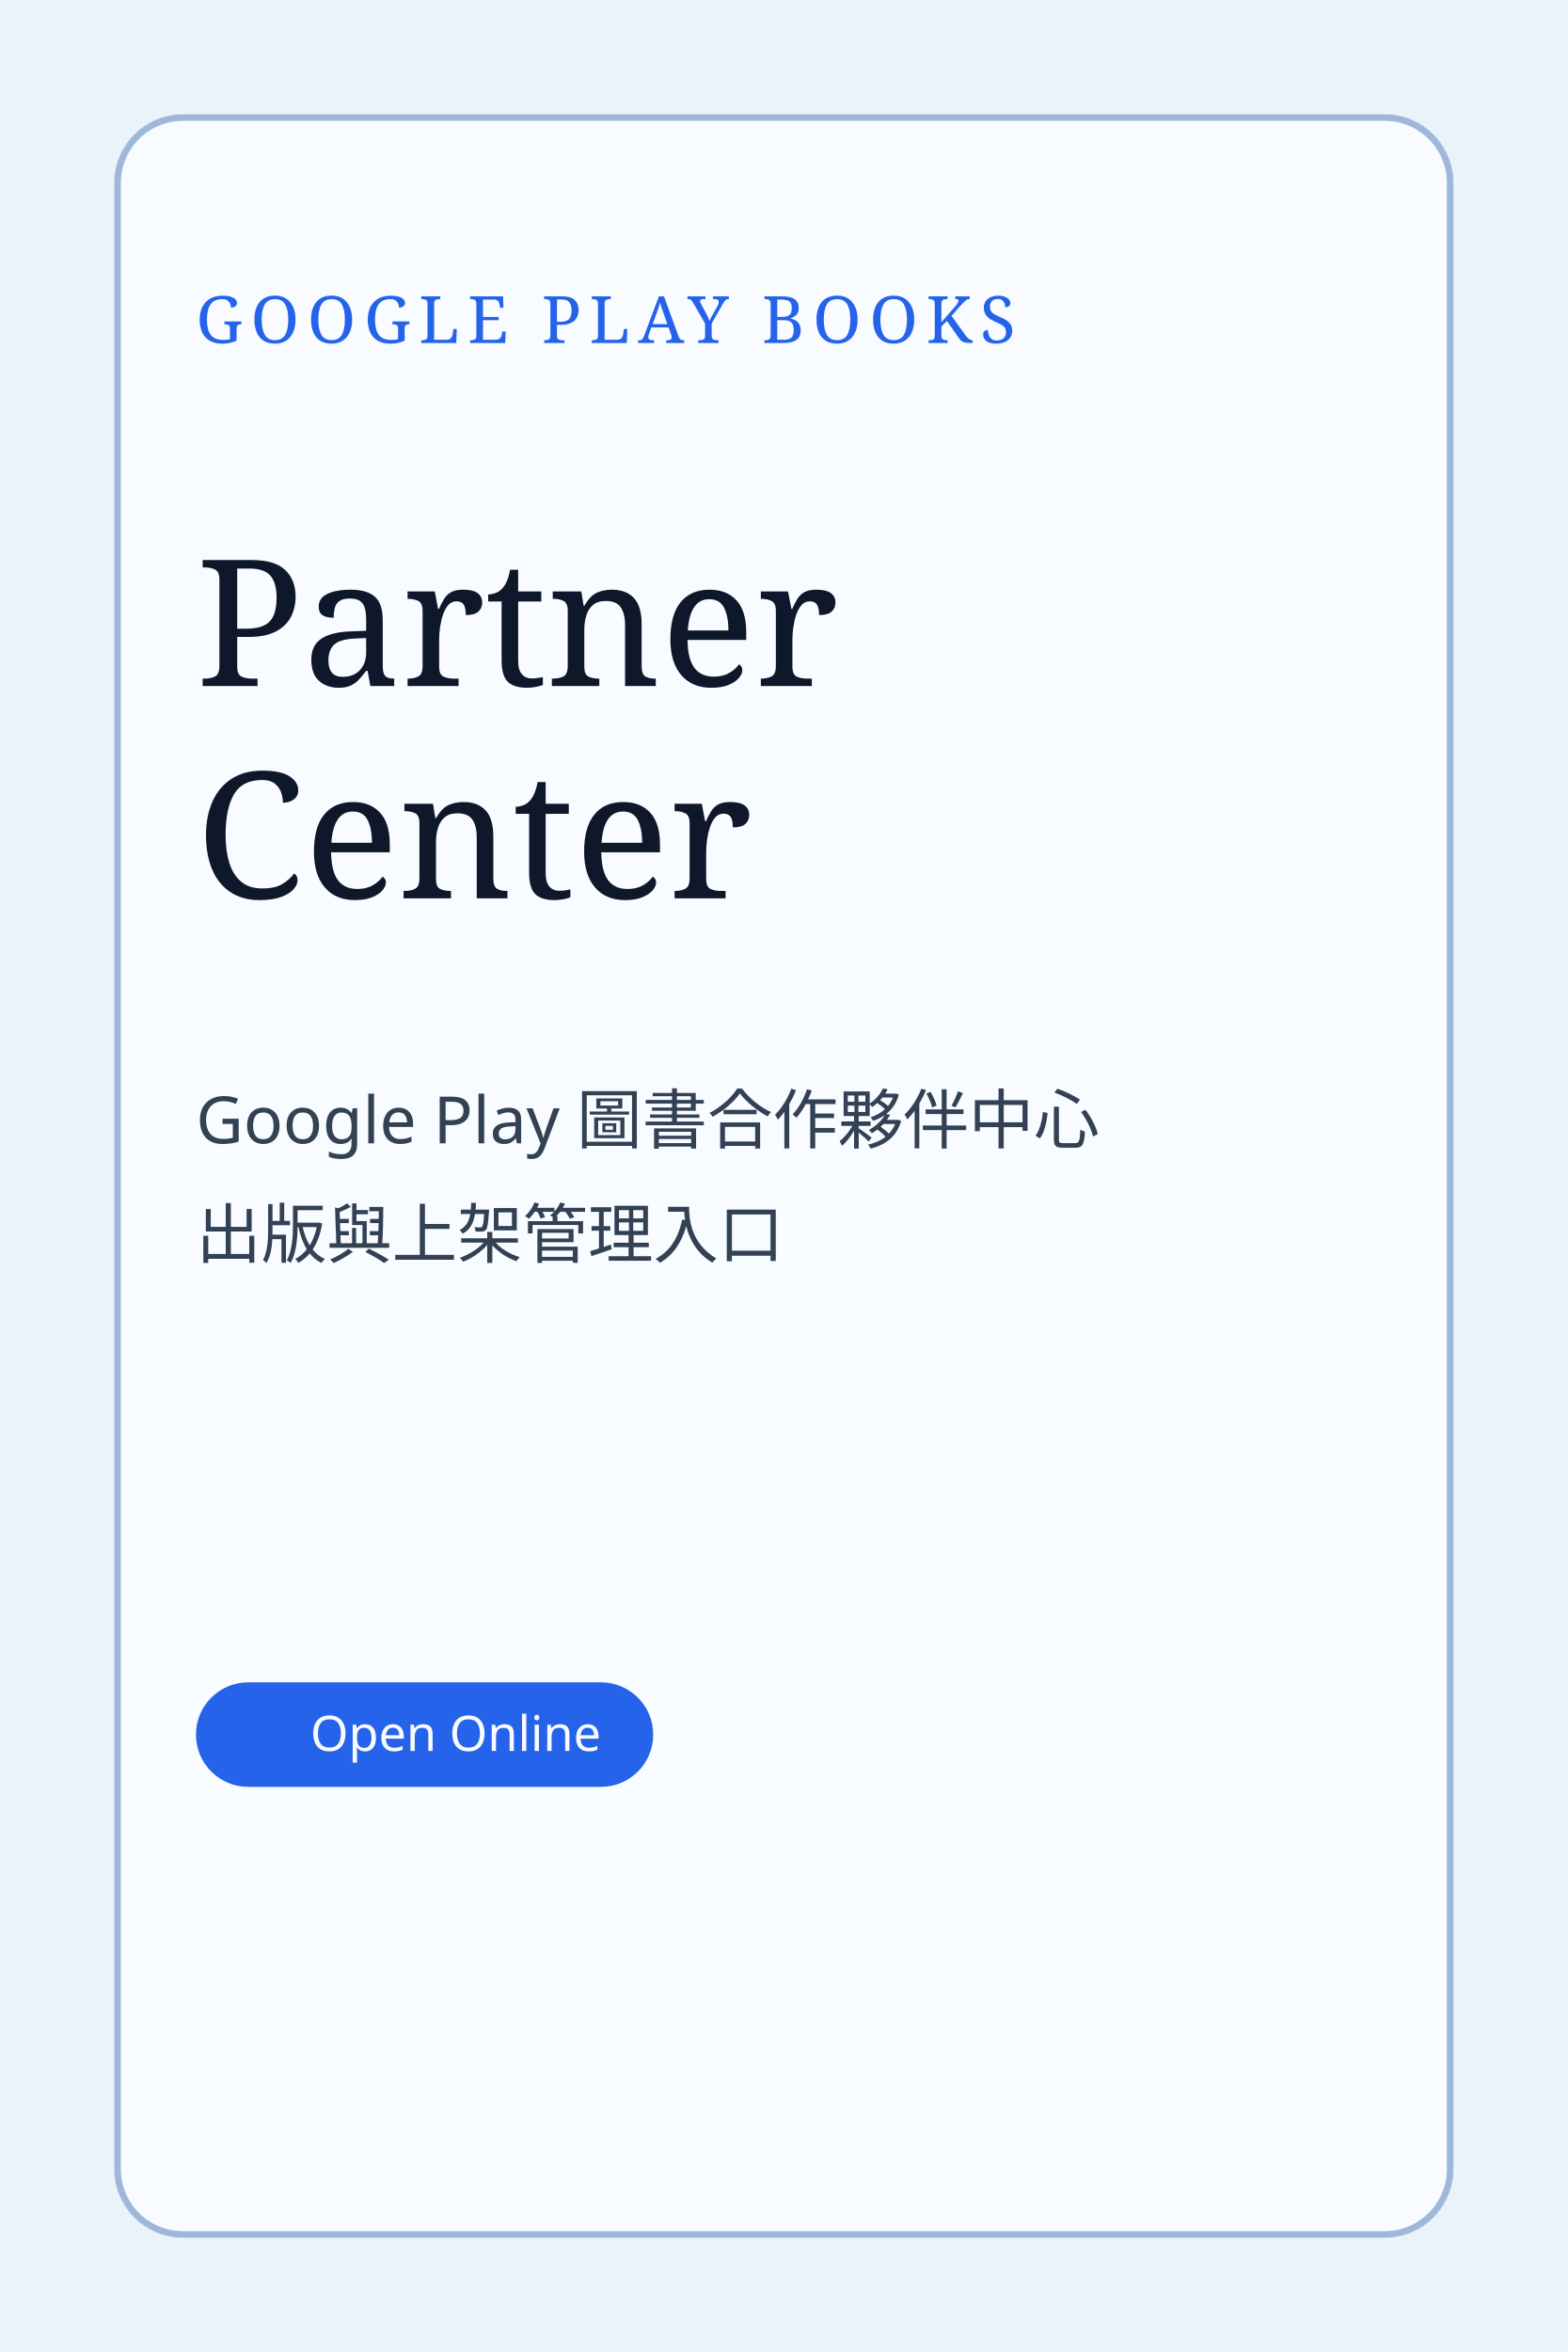
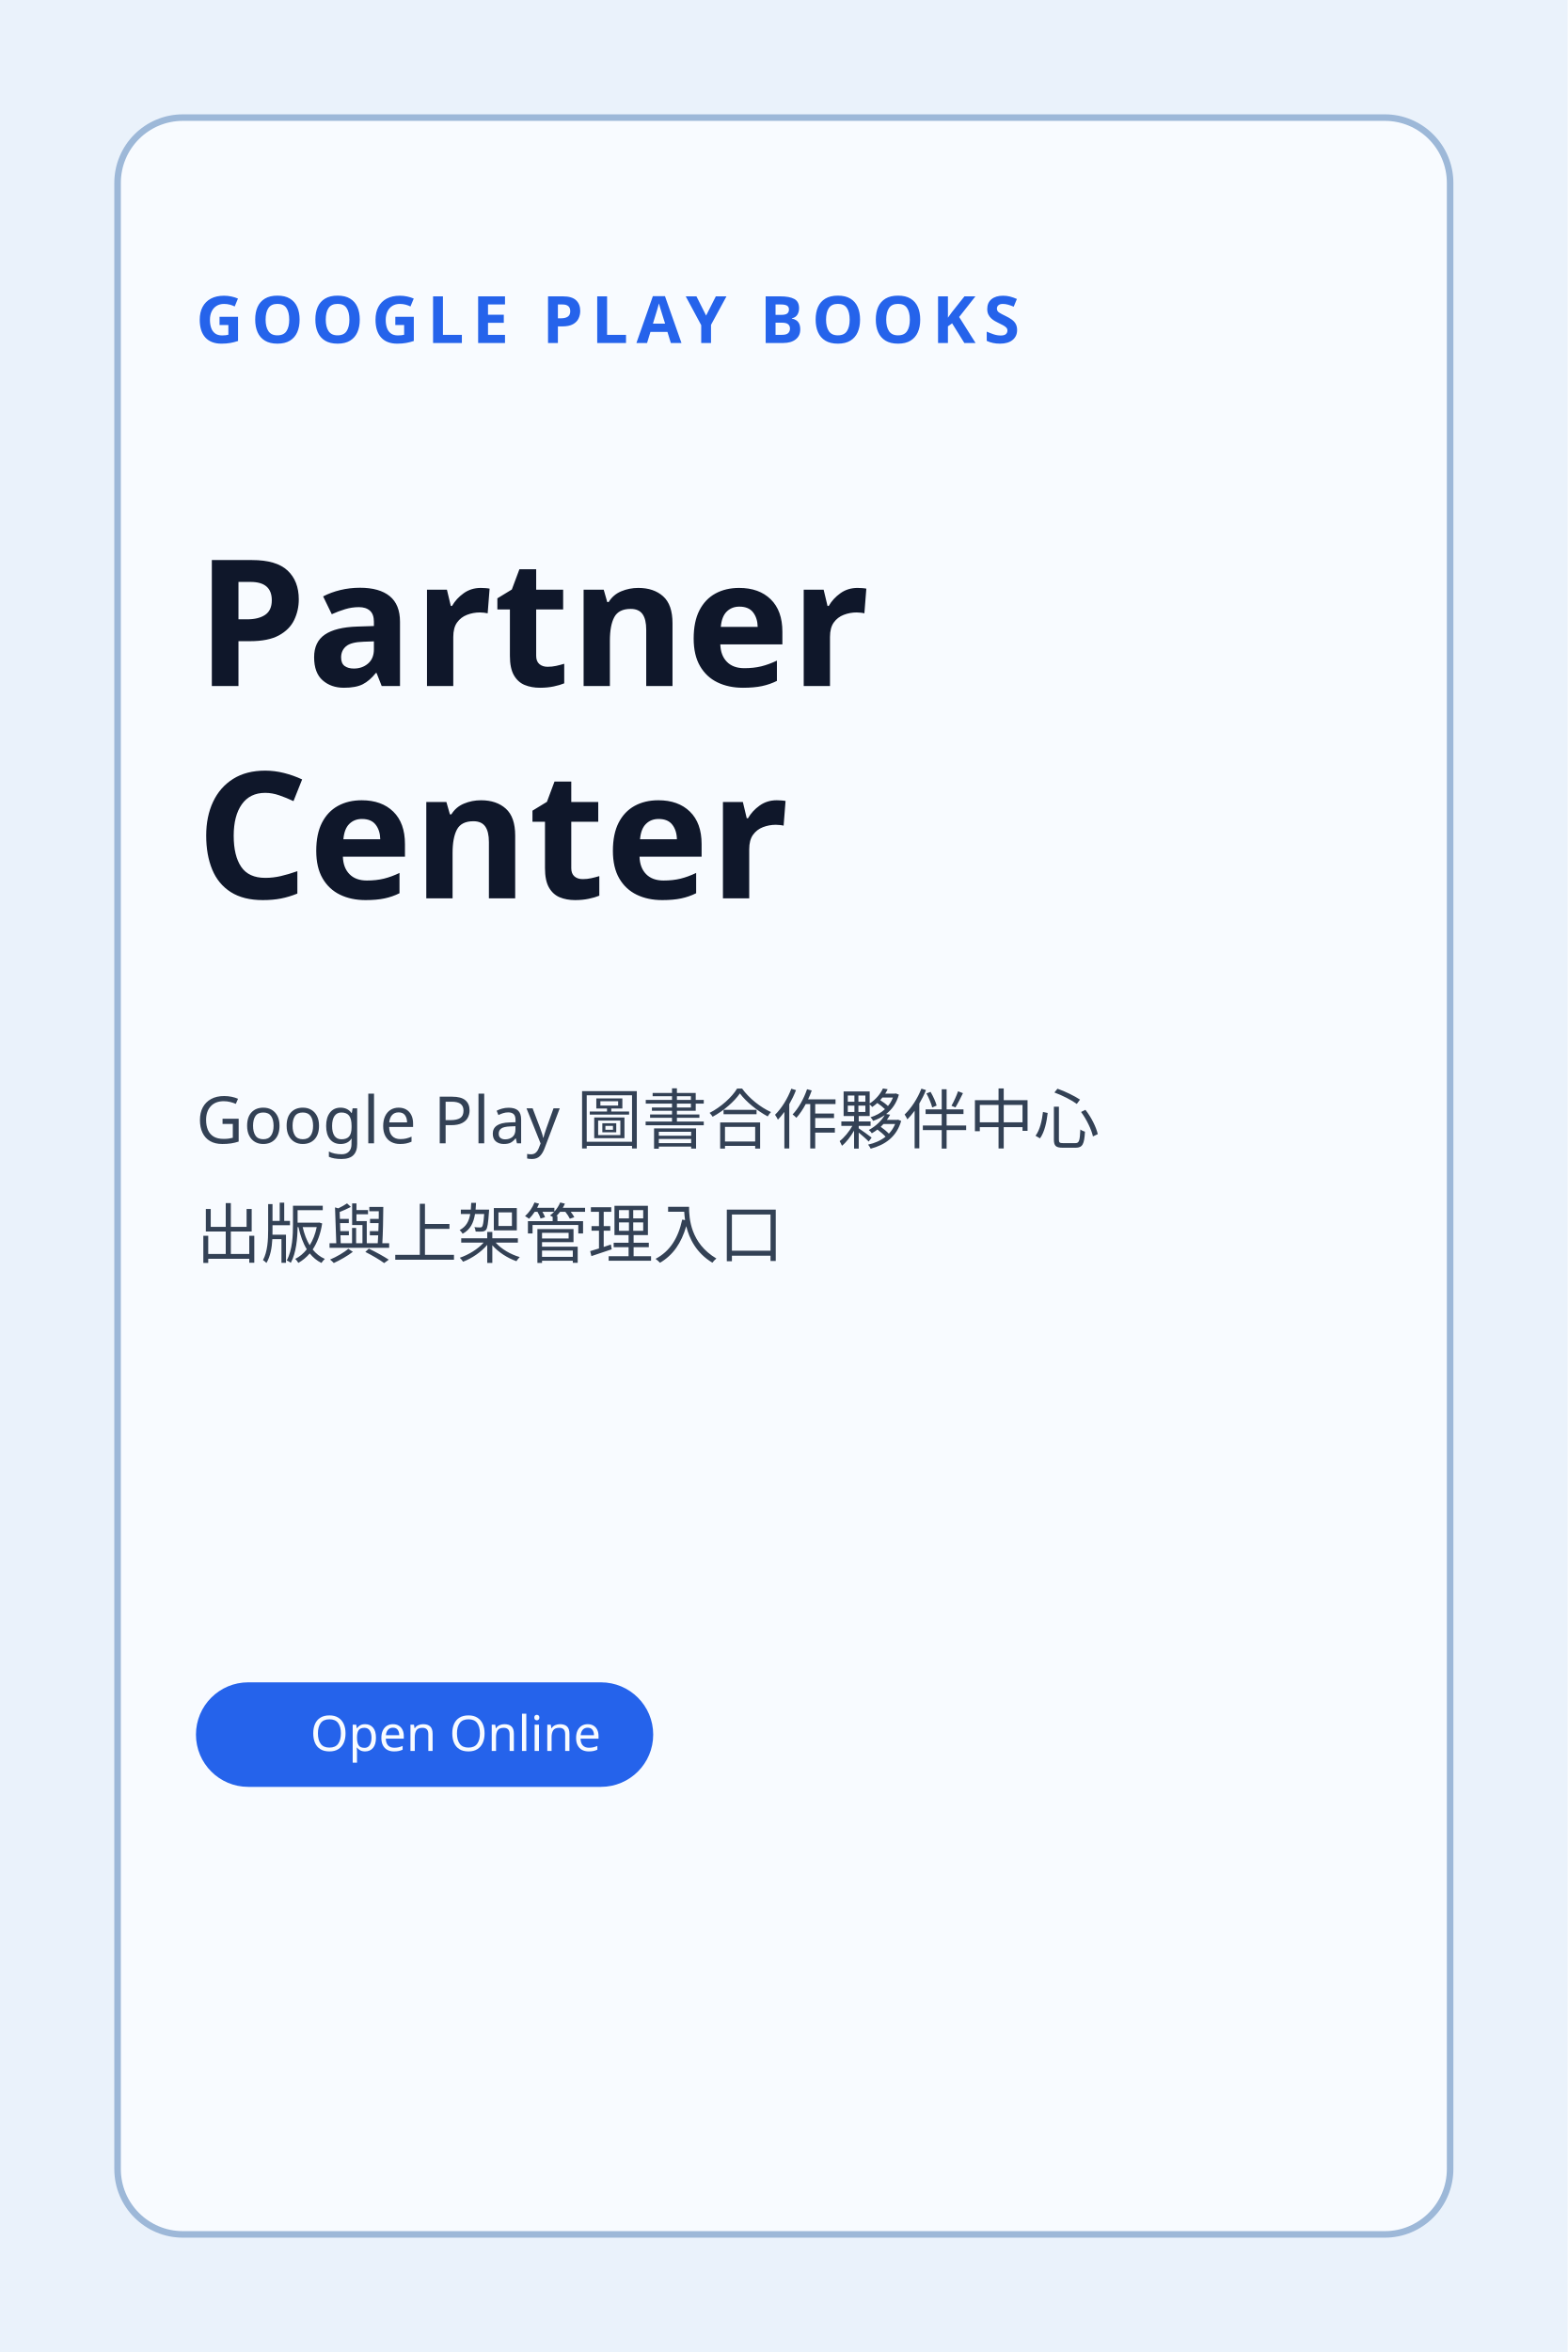
<svg xmlns="http://www.w3.org/2000/svg" width="960" height="1440" viewBox="0 0 960 1440" fill="none">
  <rect width="960" height="1440" fill="#EAF2FB" />
  <rect x="72" y="72" width="816" height="1296" rx="40" fill="#F8FBFF" stroke="#9DB8D8" stroke-width="4" />
-   <text x="120" y="210" fill="#2563EB" font-size="40" font-family="Georgia, serif" letter-spacing="5">GOOGLE PLAY BOOKS</text>
-   <text x="120" y="420" fill="#0F172A" font-size="108" font-family="Georgia, serif">Partner</text>
-   <text x="120" y="550" fill="#0F172A" font-size="108" font-family="Georgia, serif">Center</text>
+   <text x="120" y="210" fill="#2563EB" font-size="40" font-family="'Trebuchet MS', 'Segoe UI', sans-serif" font-weight="800" letter-spacing="5">GOOGLE PLAY BOOKS</text>
+   <text x="120" y="420" fill="#0F172A" font-size="108" font-family="'Trebuchet MS', 'Segoe UI', sans-serif" font-weight="800">Partner</text>
+   <text x="120" y="550" fill="#0F172A" font-size="108" font-family="'Trebuchet MS', 'Segoe UI', sans-serif" font-weight="800">Center</text>
  <text x="120" y="700" fill="#334155" font-size="40" font-family="'Noto Sans TC', sans-serif">Google Play 圖書合作夥伴中心</text>
  <text x="120" y="770" fill="#334155" font-size="40" font-family="'Noto Sans TC', sans-serif">出版與上架管理入口</text>
  <rect x="120" y="1030" width="280" height="64" rx="32" fill="#2563EB" />
  <text x="190" y="1072" fill="#F8FBFF" font-size="30" font-family="'Noto Sans TC', sans-serif">Open Online</text>
</svg>
